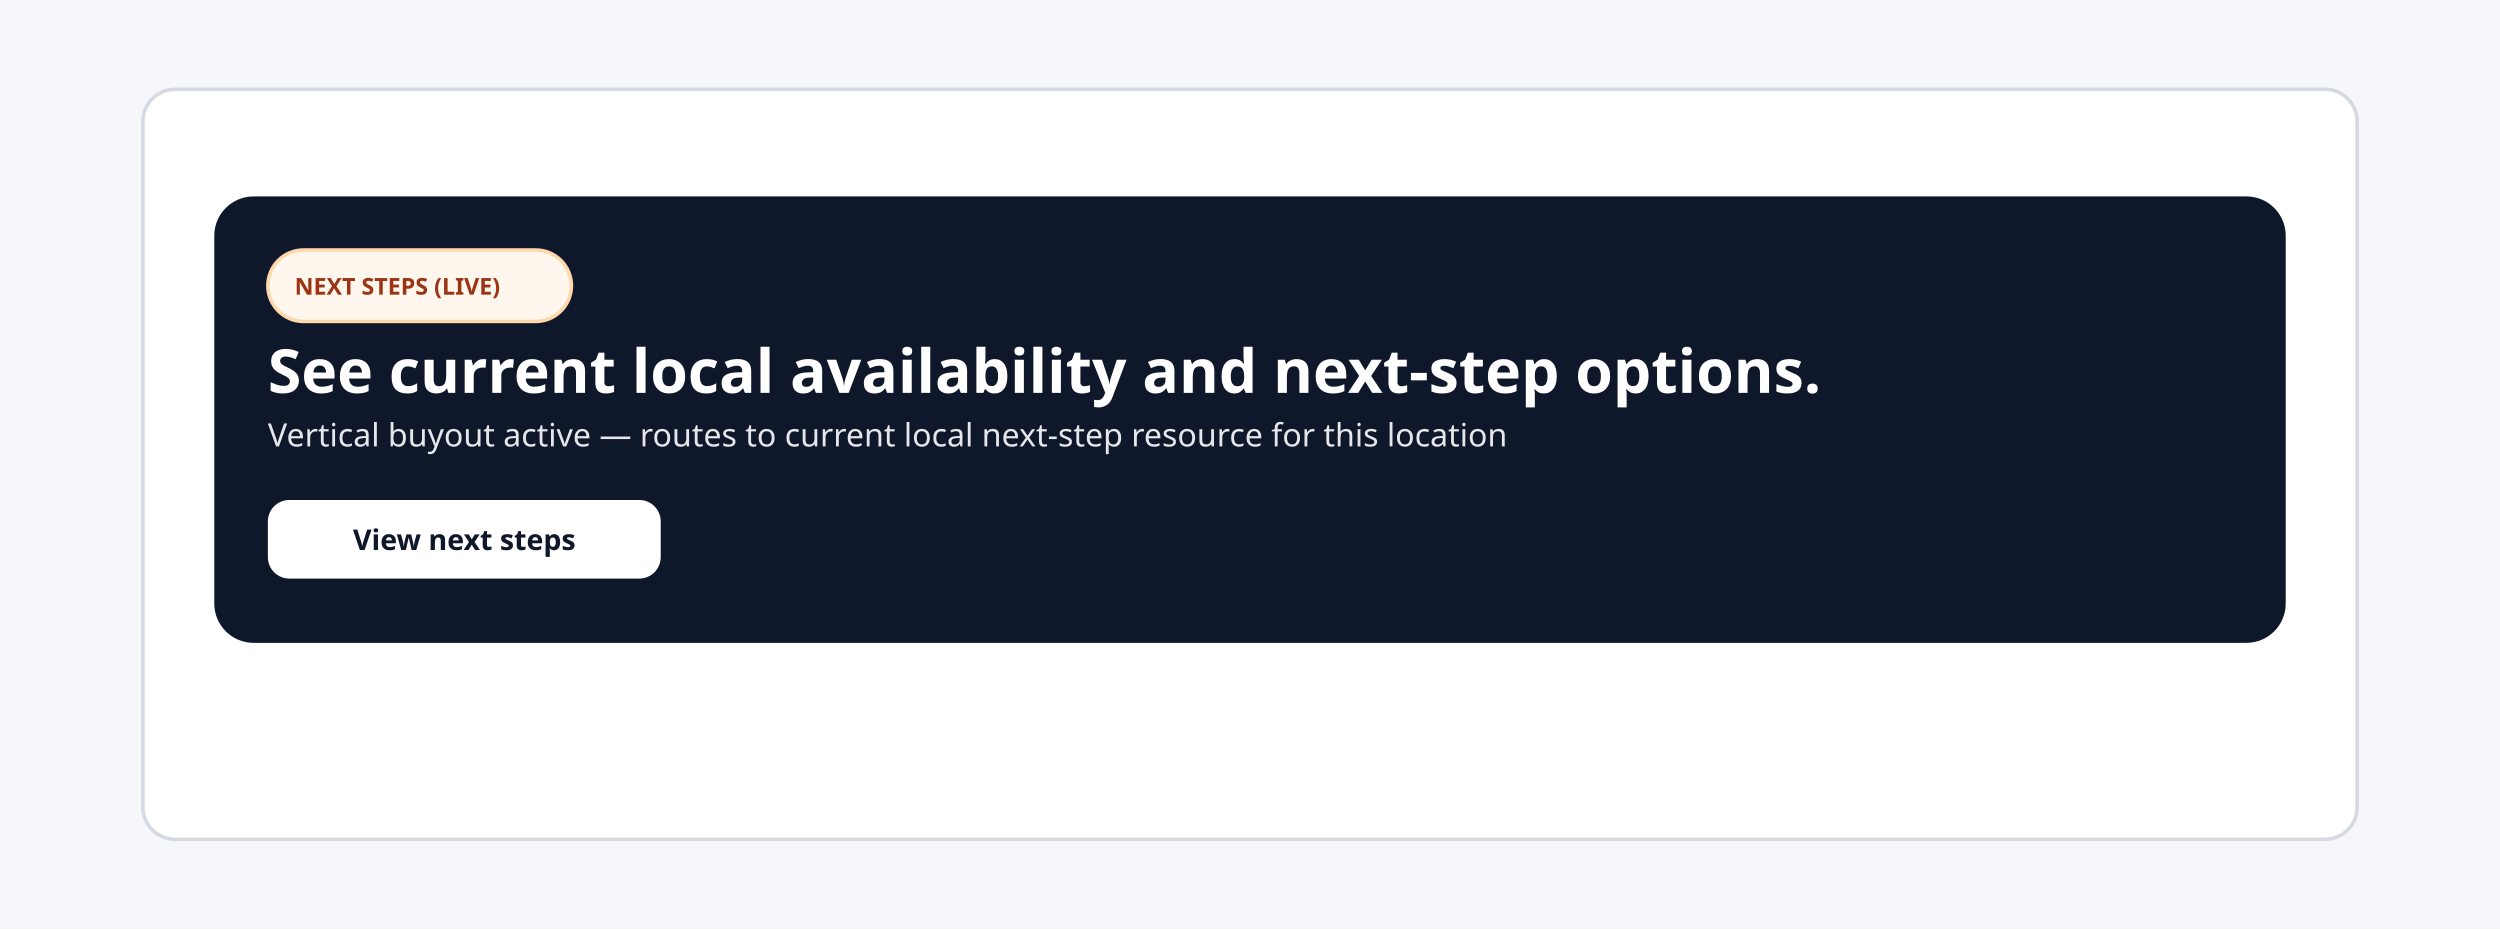
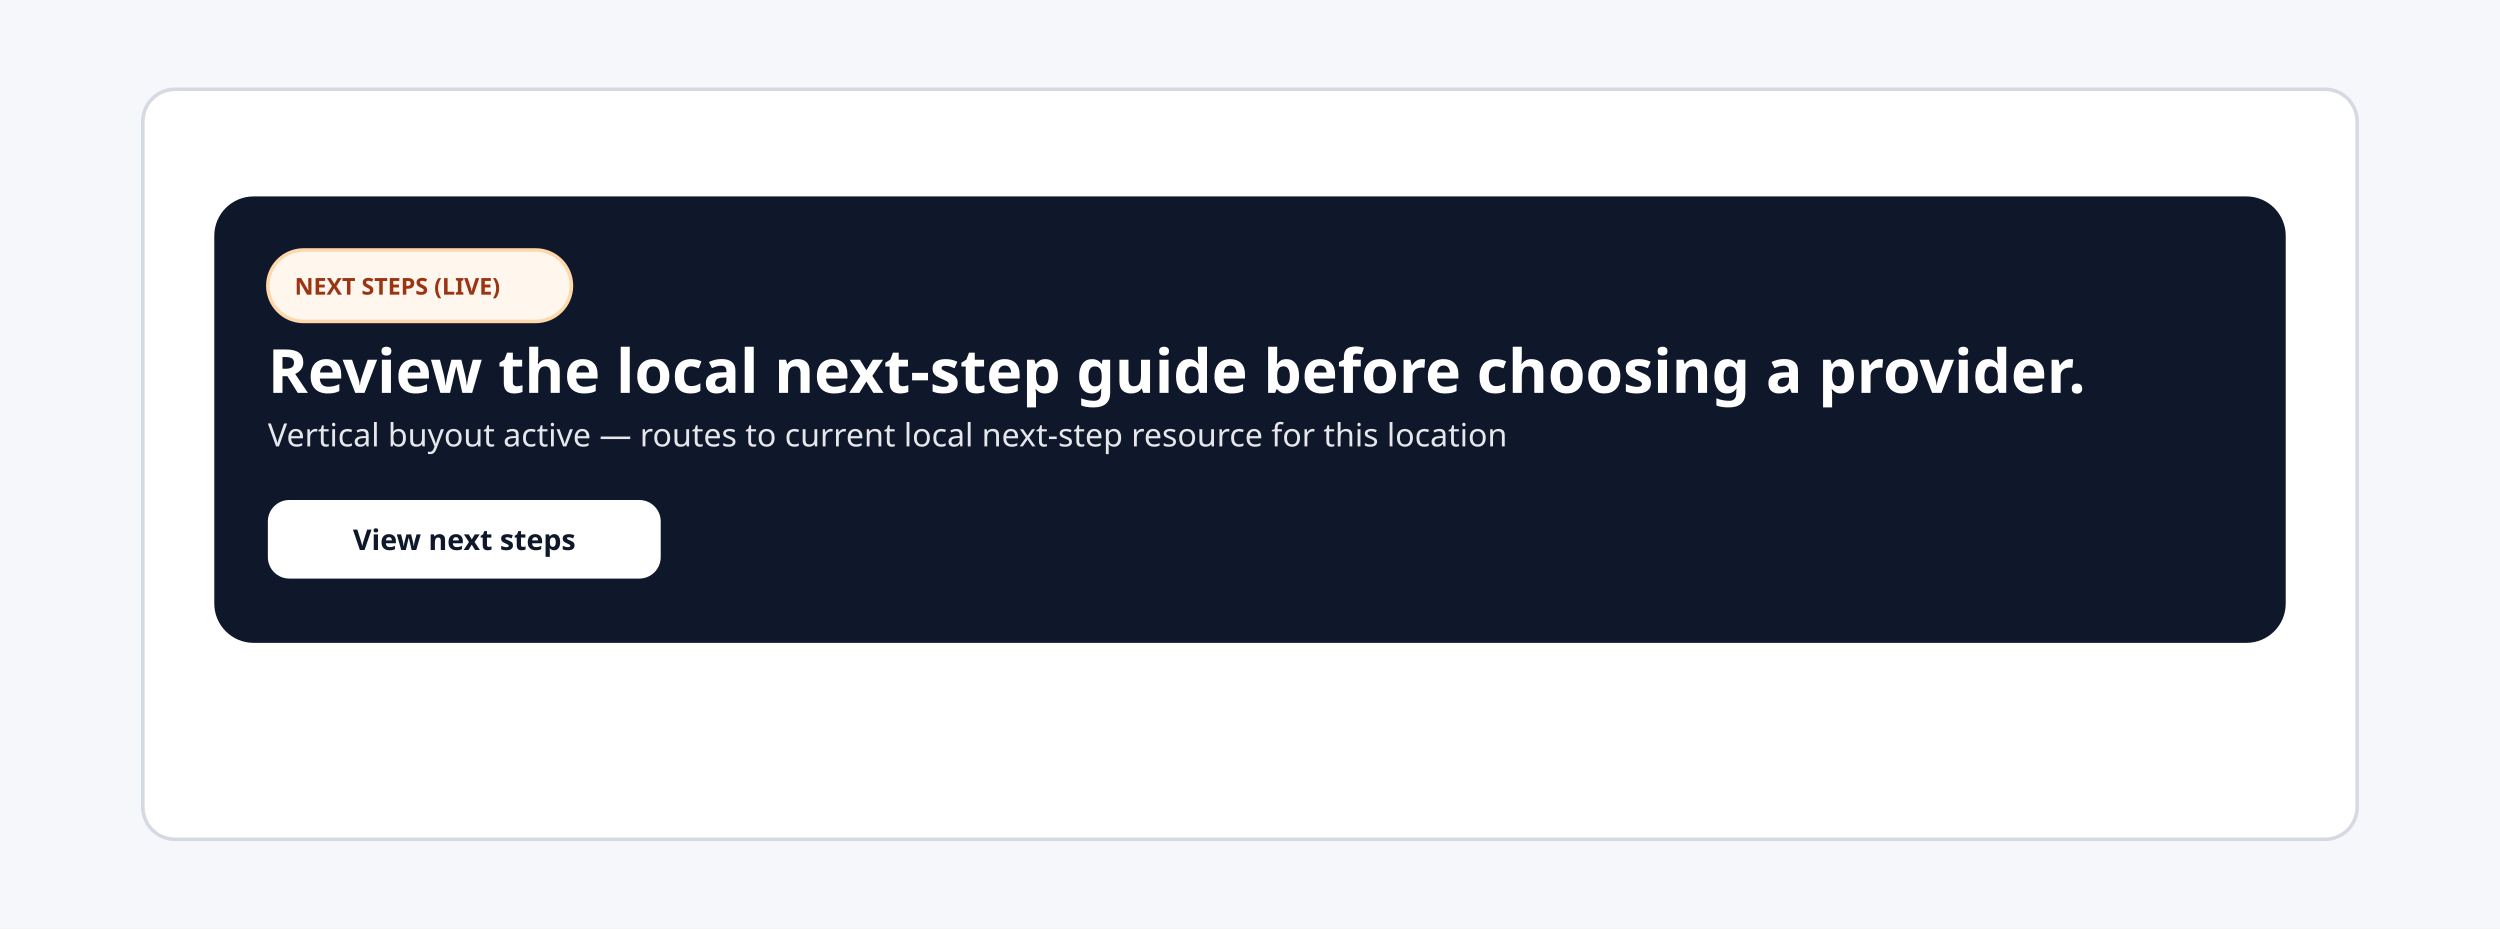
<svg xmlns="http://www.w3.org/2000/svg" viewBox="0 0 1400 520" role="img" aria-label="Vertical buyout runtime CTA on the vertical hub">
  <defs>
    <style>.bg{fill:#f6f7fb}.page{fill:#fff;stroke:#d5d9e2;stroke-width:2}.hero{fill:#0f172a}.heroTitle{fill:#fff;font:900 34px ui-sans-serif,system-ui}.heroSub{fill:#e5e7eb;font:400 18px ui-sans-serif,system-ui}.badge{fill:#fff7ed;stroke:#fed7aa;stroke-width:2}.badgeText{fill:#9a3412;font:900 13px ui-sans-serif,system-ui}.btn{fill:#fff}.btnText{fill:#0f172a;font:900 16px ui-sans-serif,system-ui}</style>
  </defs>
  <rect class="bg" width="1400" height="520" />
  <rect class="page" x="80" y="50" width="1240" height="420" rx="18" />
  <rect class="hero" x="120" y="110" width="1160" height="250" rx="22" />
  <rect class="badge" x="150" y="140" width="170" height="40" rx="20" />
  <text class="badgeText" x="165" y="165">NEXT STEPS (LIVE)</text>
-   <text class="heroTitle" x="150" y="220">See current local availability and next-step options.</text>
+   <text class="heroTitle" x="150" y="220">Review the local next-step guide before choosing a provider.</text>
  <text class="heroSub" x="150" y="250">Vertical buyout active — routes to current local next-step resource for this location</text>
  <rect class="btn" x="150" y="280" width="220" height="44" rx="12" />
  <text class="btnText" x="260" y="308" text-anchor="middle">View next steps</text>
</svg>
